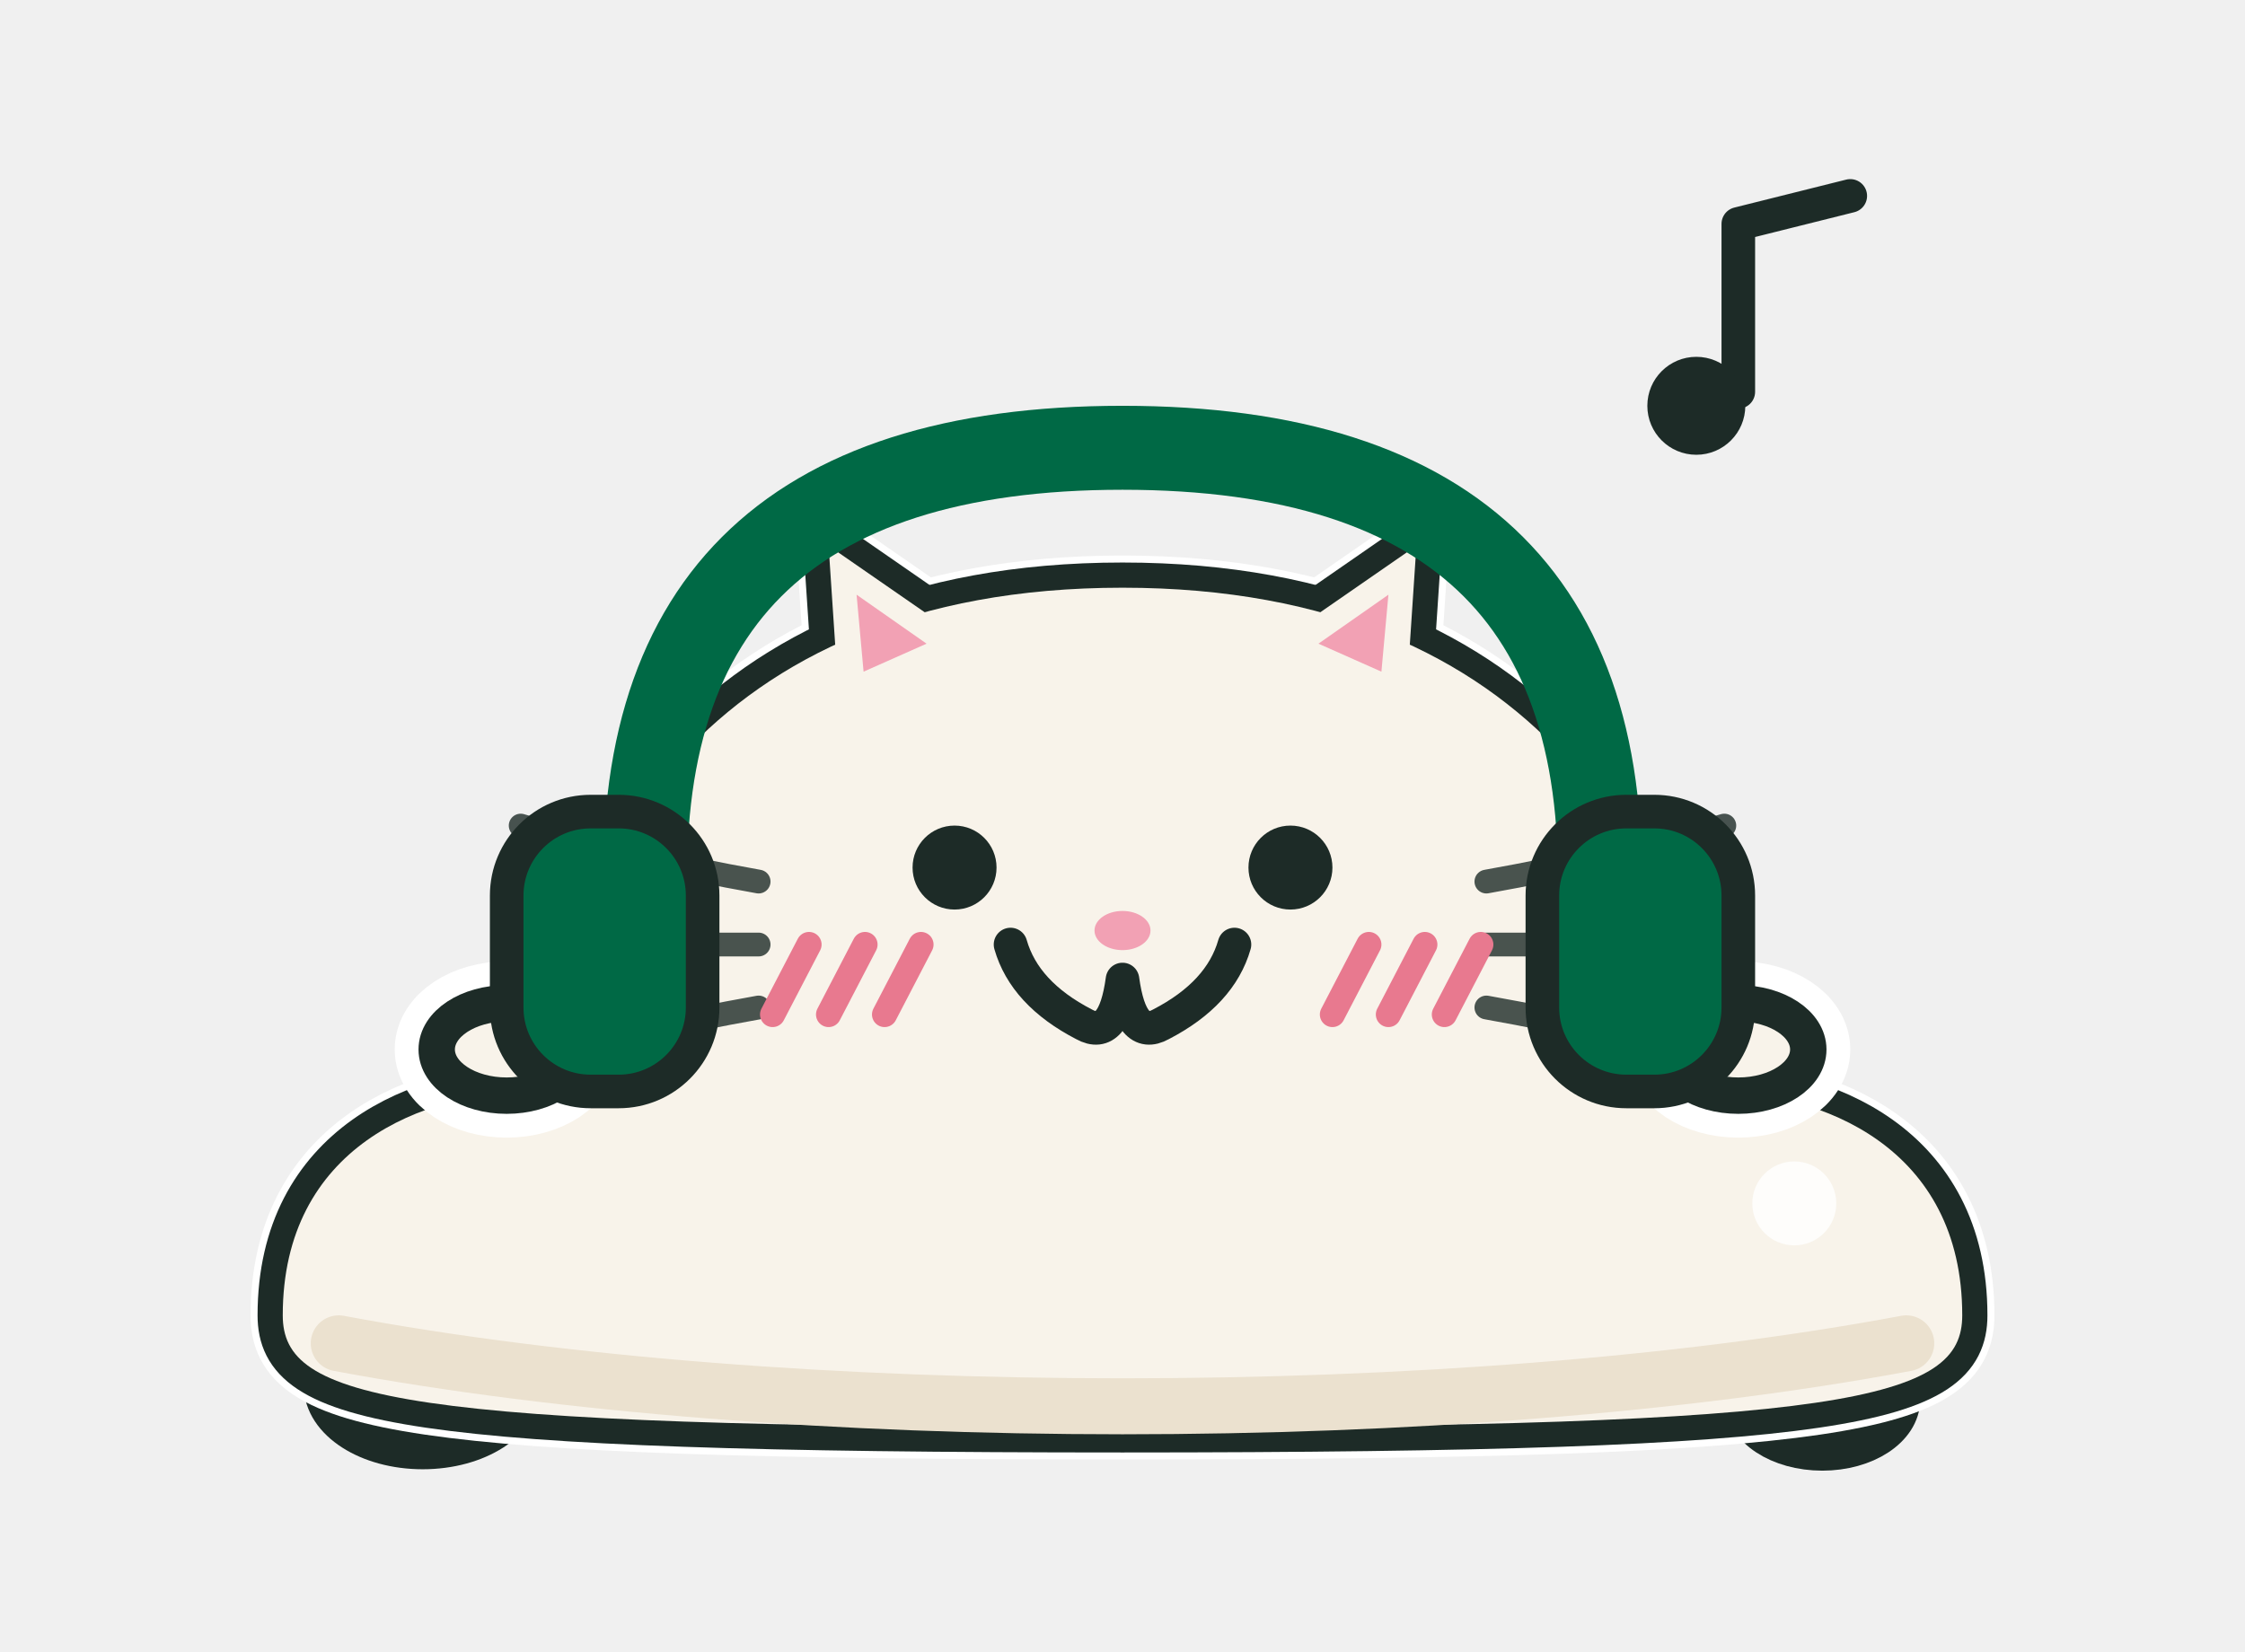
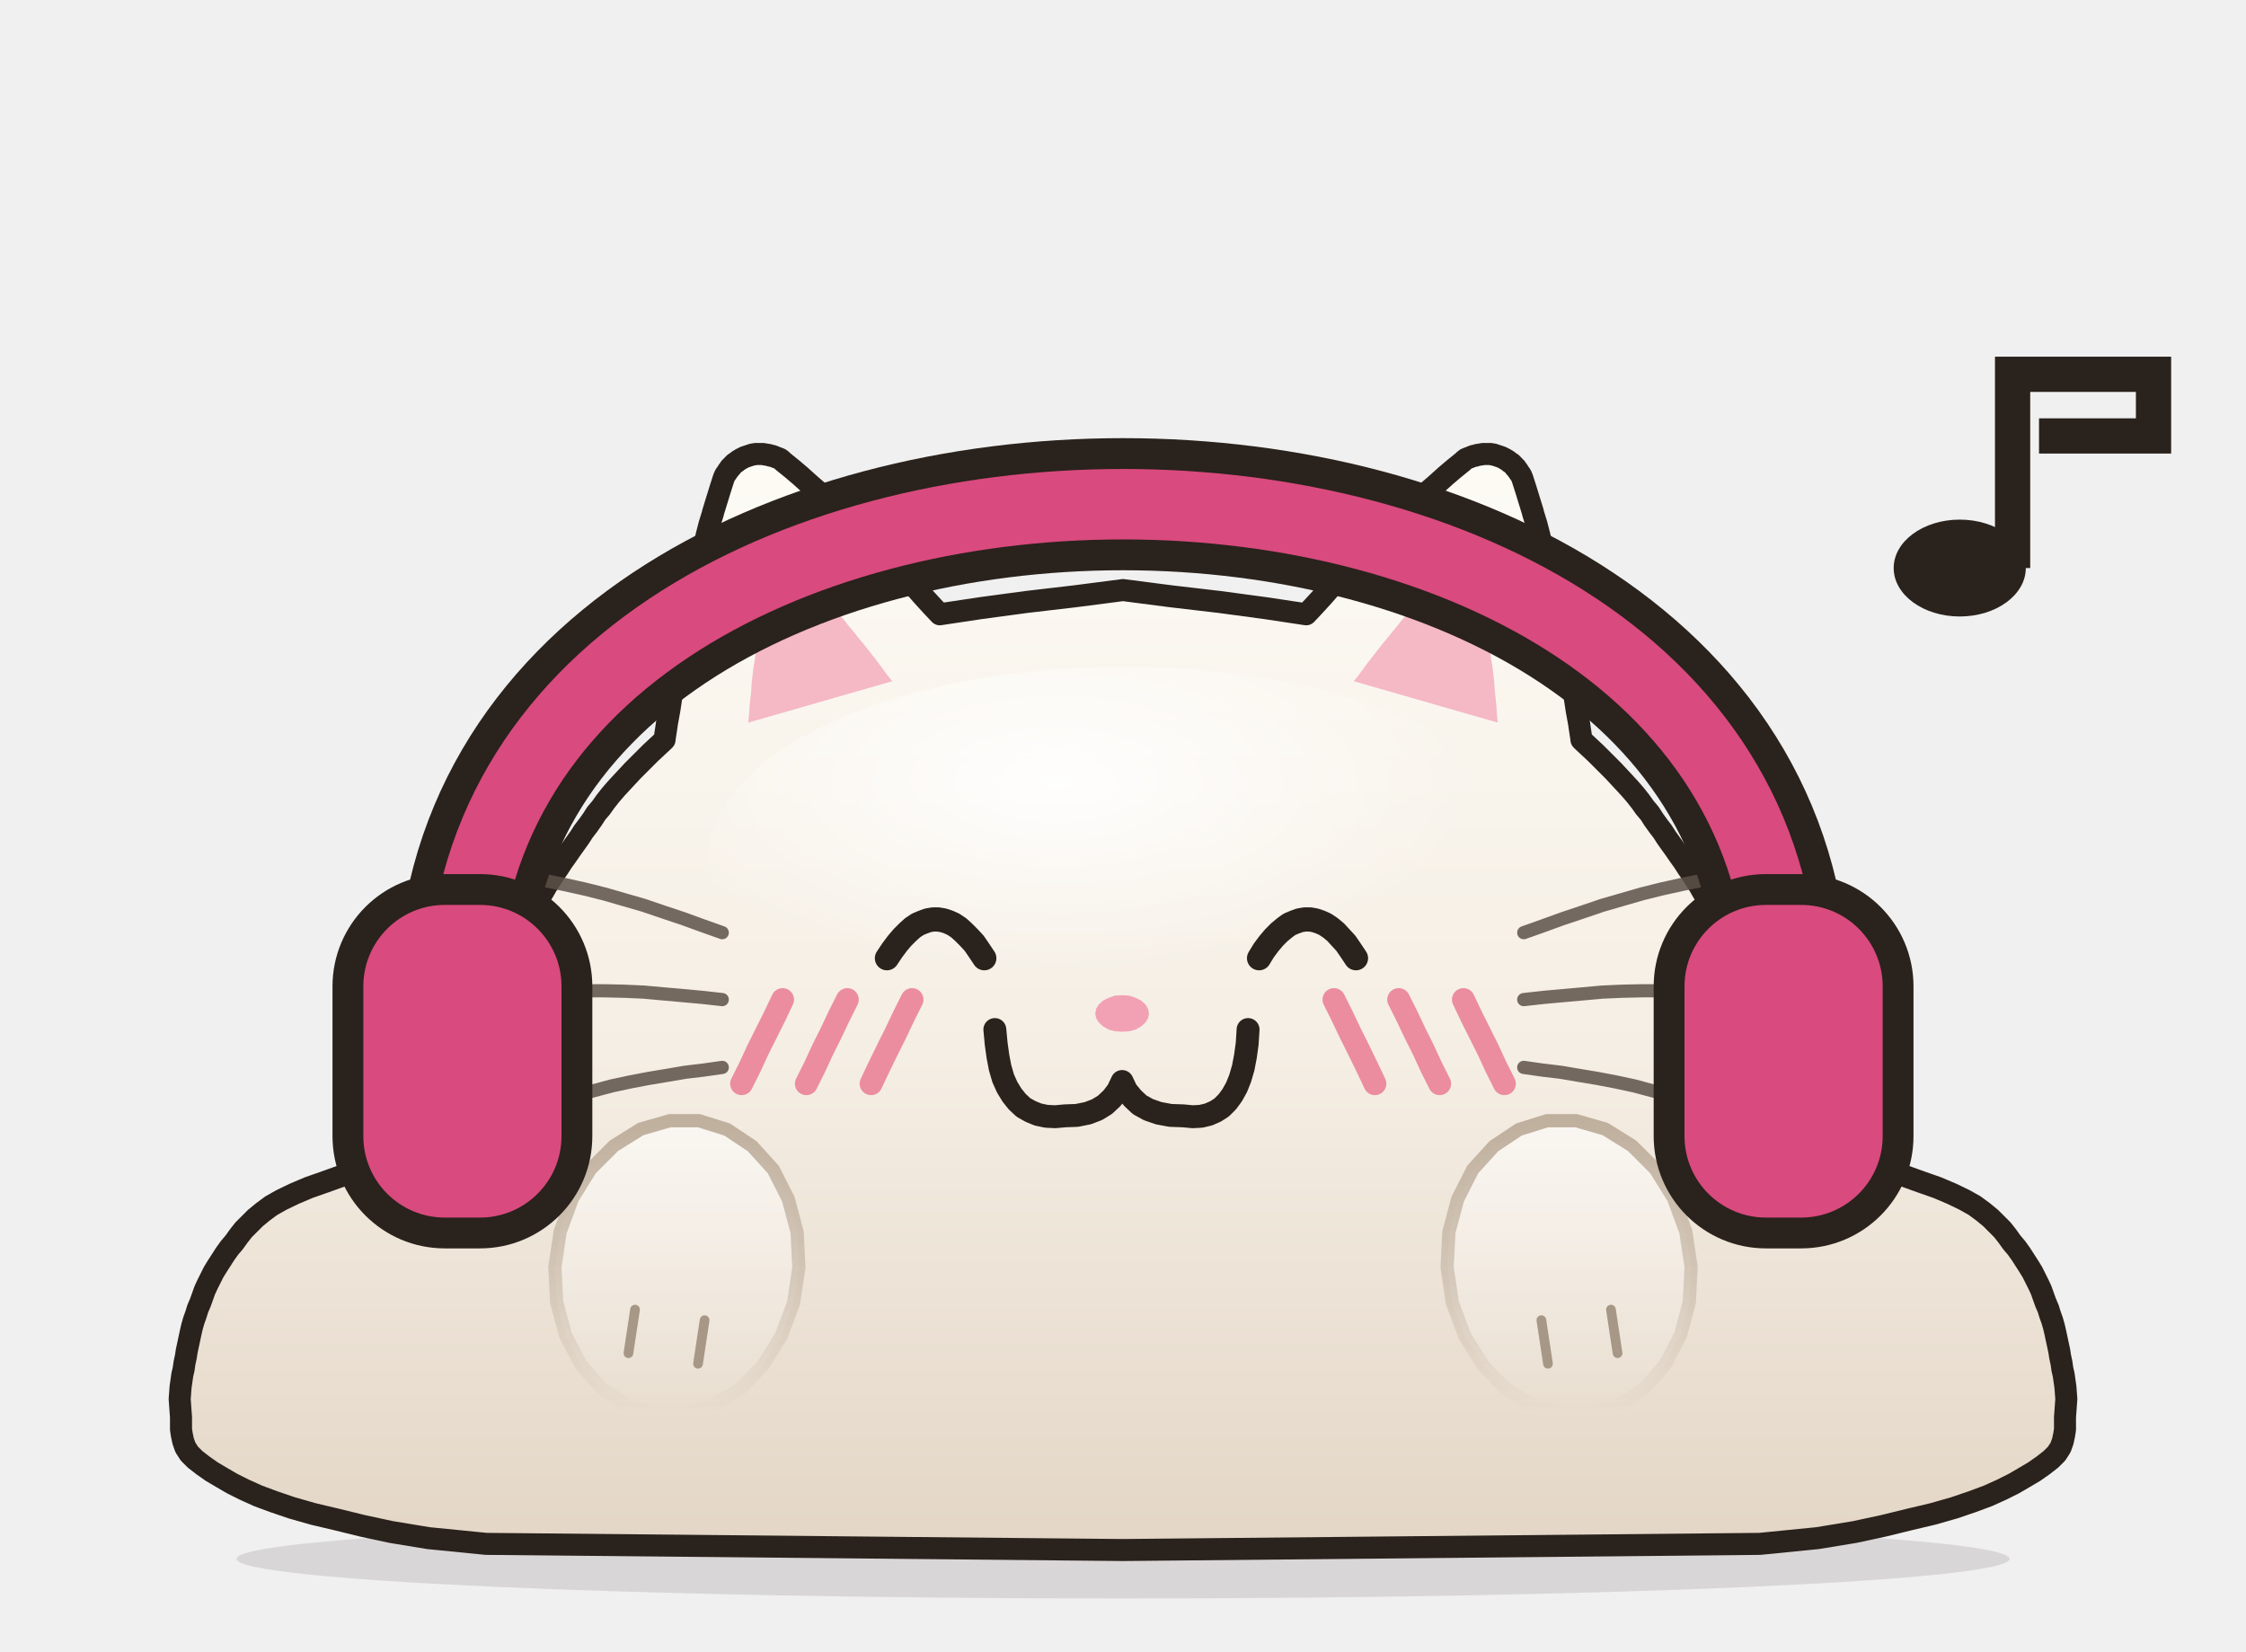
- <svg xmlns="http://www.w3.org/2000/svg" viewBox="-16 18 160 118" width="174" height="128">
-   <g transform="translate(64 121)">
+ <svg xmlns="http://www.w3.org/2000/svg" viewBox="-255.0 -352.0 510.0 375.0">
+   <defs>
+     <linearGradient id="g15662" x1="0" y1="0" x2="0" y2="1">
+       <stop offset="0" stop-color="#fdfbf5" />
+       <stop offset=".55" stop-color="#f5eee4" />
+       <stop offset="1" stop-color="#e3d6c6" />
+     </linearGradient>
+     <radialGradient id="g15662h" cx=".42" cy=".3" r=".5">
+       <stop offset="0" stop-color="#fff" stop-opacity=".9" />
+       <stop offset="1" stop-color="#fff" stop-opacity="0" />
+     </radialGradient>
+   </defs>
+   <g transform="translate(0 0)">
    <g>
-       <animateTransform attributeName="transform" type="scale" dur="1.8s" repeatCount="indefinite" calcMode="spline" keyTimes="0;.12;.25;.37;.5;.62;.75;.87;1" keySplines=".45 0 .55 1;.45 0 .55 1;.45 0 .55 1;.45 0 .55 1;.45 0 .55 1;.45 0 .55 1;.45 0 .55 1;.45 0 .55 1" values="1 1;1.13 .85;.95 1.07;1.03 .97;1 1;1.13 .85;.95 1.07;1.03 .97;1 1" />
-       <g transform="translate(-64 -121)">
-         <g>
-           <ellipse cx="14" cy="117" rx="7" ry="4.5" fill="#f8f3ea" stroke="#1d2b27" stroke-width="3">
-             <animate attributeName="rx" dur="1.8s" repeatCount="indefinite" values="7;9;6;7.5;7" />
-             <animate attributeName="cx" dur="1.8s" repeatCount="indefinite" values="14;9;14;17;14" />
-           </ellipse>
-         </g>
-         <g>
-           <ellipse cx="114" cy="118" rx="5.5" ry="3.6" fill="#f8f3ea" stroke="#1d2b27" stroke-width="3">
-             <animate attributeName="rx" dur="1.8s" repeatCount="indefinite" values="5.5;4.5;6.5;8;5.5" />
-             <animate attributeName="cx" dur="1.8s" repeatCount="indefinite" values="114;111;114;120;114" />
-           </ellipse>
-         </g>
-         <g stroke-linejoin="round" stroke-linecap="round">
-           <path d="M44 72 L43 57 L56 66 Z" fill="#fff" stroke="#fff" stroke-width="4.6" />
-           <path d="M84 72 L85 57 L72 66 Z" fill="#fff" stroke="#fff" stroke-width="4.6" />
-           <path d="M4 112 C4 100 14 96 22 96 C24 80 34 60 64 60 C94 60 104 80 106 96 C114 96 124 100 124 112 C124 118 116 120 64 120 C12 120 4 118 4 112 Z" fill="#fff" stroke="#fff" stroke-width="4.6">
-             <animate attributeName="d" dur="1.8s" repeatCount="indefinite" calcMode="spline" keyTimes="0;.25;.5;.75;1" keySplines=".45 0 .55 1;.45 0 .55 1;.45 0 .55 1;.45 0 .55 1" values="M4 112 C4 100 14 96 22 96 C24 80 34 60 64 60 C94 60 104 80 106 96 C114 96 124 100 124 112 C124 118 116 120 64 120 C12 120 4 118 4 112 Z;M-4 111 C-5 98 10 93 21 95 C24 80 34 60 64 60 C94 60 104 80 107 97 C114 98 120 102 120 112 C120 118 112 120 60 120 C6 120 -4 117 -4 111 Z;M4 112 C4 100 14 96 22 96 C24 80 34 60 64 60 C94 60 104 80 106 96 C114 96 124 100 124 112 C124 118 116 120 64 120 C12 120 4 118 4 112 Z;M8 112 C8 102 16 98 21 97 C24 80 34 60 64 60 C94 60 104 80 107 95 C118 93 133 98 132 111 C132 117 122 120 68 120 C16 120 8 118 8 112 Z;M4 112 C4 100 14 96 22 96 C24 80 34 60 64 60 C94 60 104 80 106 96 C114 96 124 100 124 112 C124 118 116 120 64 120 C12 120 4 118 4 112 Z" />
-           </path>
-           <path d="M44 72 L43 57 L56 66 Z" fill="#1d2b27" stroke="#1d2b27" stroke-width="3.6" />
-           <path d="M84 72 L85 57 L72 66 Z" fill="#1d2b27" stroke="#1d2b27" stroke-width="3.6" />
-           <path d="M4 112 C4 100 14 96 22 96 C24 80 34 60 64 60 C94 60 104 80 106 96 C114 96 124 100 124 112 C124 118 116 120 64 120 C12 120 4 118 4 112 Z" fill="#1d2b27" stroke="#1d2b27" stroke-width="3.6">
-             <animate attributeName="d" dur="1.8s" repeatCount="indefinite" calcMode="spline" keyTimes="0;.25;.5;.75;1" keySplines=".45 0 .55 1;.45 0 .55 1;.45 0 .55 1;.45 0 .55 1" values="M4 112 C4 100 14 96 22 96 C24 80 34 60 64 60 C94 60 104 80 106 96 C114 96 124 100 124 112 C124 118 116 120 64 120 C12 120 4 118 4 112 Z;M-4 111 C-5 98 10 93 21 95 C24 80 34 60 64 60 C94 60 104 80 107 97 C114 98 120 102 120 112 C120 118 112 120 60 120 C6 120 -4 117 -4 111 Z;M4 112 C4 100 14 96 22 96 C24 80 34 60 64 60 C94 60 104 80 106 96 C114 96 124 100 124 112 C124 118 116 120 64 120 C12 120 4 118 4 112 Z;M8 112 C8 102 16 98 21 97 C24 80 34 60 64 60 C94 60 104 80 107 95 C118 93 133 98 132 111 C132 117 122 120 68 120 C16 120 8 118 8 112 Z;M4 112 C4 100 14 96 22 96 C24 80 34 60 64 60 C94 60 104 80 106 96 C114 96 124 100 124 112 C124 118 116 120 64 120 C12 120 4 118 4 112 Z" />
-           </path>
-           <path d="M44 72 L43 57 L56 66 Z" fill="#f8f3ea" />
-           <path d="M84 72 L85 57 L72 66 Z" fill="#f8f3ea" />
-           <path d="M4 112 C4 100 14 96 22 96 C24 80 34 60 64 60 C94 60 104 80 106 96 C114 96 124 100 124 112 C124 118 116 120 64 120 C12 120 4 118 4 112 Z" fill="#f8f3ea">
-             <animate attributeName="d" dur="1.8s" repeatCount="indefinite" calcMode="spline" keyTimes="0;.25;.5;.75;1" keySplines=".45 0 .55 1;.45 0 .55 1;.45 0 .55 1;.45 0 .55 1" values="M4 112 C4 100 14 96 22 96 C24 80 34 60 64 60 C94 60 104 80 106 96 C114 96 124 100 124 112 C124 118 116 120 64 120 C12 120 4 118 4 112 Z;M-4 111 C-5 98 10 93 21 95 C24 80 34 60 64 60 C94 60 104 80 107 97 C114 98 120 102 120 112 C120 118 112 120 60 120 C6 120 -4 117 -4 111 Z;M4 112 C4 100 14 96 22 96 C24 80 34 60 64 60 C94 60 104 80 106 96 C114 96 124 100 124 112 C124 118 116 120 64 120 C12 120 4 118 4 112 Z;M8 112 C8 102 16 98 21 97 C24 80 34 60 64 60 C94 60 104 80 107 95 C118 93 133 98 132 111 C132 117 122 120 68 120 C16 120 8 118 8 112 Z;M4 112 C4 100 14 96 22 96 C24 80 34 60 64 60 C94 60 104 80 106 96 C114 96 124 100 124 112 C124 118 116 120 64 120 C12 120 4 118 4 112 Z" />
-           </path>
-           <path d="M45.5 66 L45 60.5 L50 64 Z" fill="#f2a1b4" />
-           <path d="M82.5 66 L83 60.5 L78 64 Z" fill="#f2a1b4" />
-           <path d="M8 114 C40 120 88 120 120 114" fill="none" stroke="#ebe1cf" stroke-width="4" />
-           <circle cx="112" cy="104" r="3" fill="#fff" opacity=".8" />
-           <path d="M38 81 q-9 -1.6 -17 -4" fill="none" stroke="#1d2b27" stroke-width="1.7" opacity=".8" />
-           <path d="M38 85.5 q-9 0.0 -17 0" fill="none" stroke="#1d2b27" stroke-width="1.7" opacity=".8" />
-           <path d="M38 90 q-9 1.6 -17 4" fill="none" stroke="#1d2b27" stroke-width="1.7" opacity=".8" />
-           <path d="M90 81 q9 -1.6 17 -4" fill="none" stroke="#1d2b27" stroke-width="1.7" opacity=".8" />
-           <path d="M90 85.5 q9 0.0 17 0" fill="none" stroke="#1d2b27" stroke-width="1.7" opacity=".8" />
-           <path d="M90 90 q9 1.6 17 4" fill="none" stroke="#1d2b27" stroke-width="1.7" opacity=".8" />
-           <circle cx="52" cy="80" r="3" fill="#1d2b27" />
-           <circle cx="76" cy="80" r="3" fill="#1d2b27" />
-           <path d="M39 90.5 l2.6 -5 M43 90.5 l2.6 -5 M47 90.5 l2.6 -5" stroke="#e8798f" stroke-width="1.8" fill="none" />
-           <path d="M79 90.5 l2.6 -5 M83 90.5 l2.6 -5 M87 90.5 l2.6 -5" stroke="#e8798f" stroke-width="1.8" fill="none" />
-           <ellipse cx="64" cy="84.5" rx="2" ry="1.4" fill="#f2a1b4" />
-           <path d="M56.0 85.5 Q57.0 89 61.25 91.2 Q63.4 92.4 64 88 Q64.6 92.4 66.75 91.2 Q71.0 89 72.0 85.5" fill="none" stroke="#1d2b27" stroke-width="2.4" />
-           <g transform="translate(25 93)">
-             <g>
-               <animateTransform attributeName="transform" type="rotate" dur=".16s" begin="0s" repeatCount="indefinite" values="35;-40;35" />
-               <ellipse cx="-5" cy="0" rx="5" ry="3.3" fill="#f8f3ea" stroke="#fff" stroke-width="6" />
-               <ellipse cx="-5" cy="0" rx="5" ry="3.3" fill="#f8f3ea" stroke="#1d2b27" stroke-width="2.6" />
-             </g>
-           </g>
-           <g transform="translate(103 93)">
-             <g>
-               <animateTransform attributeName="transform" type="rotate" dur=".16s" begin="-.07s" repeatCount="indefinite" values="-35;40;-35" />
-               <ellipse cx="5" cy="0" rx="5" ry="3.3" fill="#f8f3ea" stroke="#fff" stroke-width="6" />
-               <ellipse cx="5" cy="0" rx="5" ry="3.3" fill="#f8f3ea" stroke="#1d2b27" stroke-width="2.6" />
-             </g>
-           </g>
-           <path d="M30 84 Q28 50 64 50 Q100 50 98 84" fill="none" stroke="#006945" stroke-width="6" stroke-linecap="round" />
-           <rect x="20" y="76" width="14" height="20" rx="6" fill="#006945" stroke="#1d2b27" stroke-width="2.4" />
-           <rect x="94" y="76" width="14" height="20" rx="6" fill="#006945" stroke="#1d2b27" stroke-width="2.4" />
-           <path d="M108 34 L108 46 M108 34 L116 32" stroke="#1d2b27" stroke-width="2.4" fill="none" />
-           <circle cx="105" cy="47" r="3.5" fill="#1d2b27" />
-         </g>
+       <animateTransform attributeName="transform" type="scale" dur="1.8s" repeatCount="indefinite" calcMode="spline" keyTimes="0;.12;.25;.37;.5;.62;.75;.87;1" keySplines=".45 0 .55 1;.45 0 .55 1;.45 0 .55 1;.45 0 .55 1;.45 0 .55 1;.45 0 .55 1;.45 0 .55 1;.45 0 .55 1" values="1 1;1.06 .93;.97 1.04;1.02 .985;1 1;1.06 .93;.97 1.04;1.02 .985;1 1" />
+       <ellipse cx="0.0" cy="2.0" rx="201.3" ry="9.0" fill="#3c2832" opacity=".13" />
+       <path d="M-144.6,-1.4 L-157.7,-2.7 L-166.2,-4.1 L-172.7,-5.5 L-178.4,-6.9 L-183.9,-8.2 L-188.8,-9.6 L-192.9,-11.0 L-196.4,-12.3 L-199.5,-13.7 L-202.3,-15.1 L-204.7,-16.5 L-206.9,-17.8 L-208.9,-19.2 L-210.7,-20.6 L-212.0,-21.9 L-212.9,-23.3 L-213.4,-24.7 L-213.7,-26.1 L-213.9,-27.4 L-213.9,-28.8 L-213.9,-30.2 L-214.0,-31.5 L-214.1,-32.9 L-214.2,-34.3 L-214.1,-35.6 L-214.0,-37.0 L-213.8,-38.4 L-213.6,-39.8 L-213.3,-41.1 L-213.1,-42.5 L-212.8,-43.9 L-212.6,-45.2 L-212.3,-46.6 L-212.0,-48.0 L-211.7,-49.4 L-211.4,-50.7 L-211.0,-52.1 L-210.5,-53.5 L-210.1,-54.8 L-209.5,-56.2 L-209.0,-57.6 L-208.5,-59.0 L-207.9,-60.3 L-207.2,-61.7 L-206.5,-63.1 L-205.7,-64.4 L-204.8,-65.8 L-203.9,-67.2 L-202.9,-68.6 L-201.8,-69.9 L-200.8,-71.3 L-199.7,-72.7 L-198.4,-74.0 L-197.0,-75.4 L-195.3,-76.8 L-193.4,-78.2 L-191.1,-79.5 L-188.2,-80.9 L-184.9,-82.3 L-181.2,-83.6 L-177.3,-85.0 L-173.5,-86.4 L-169.9,-87.7 L-166.8,-89.1 L-164.1,-90.5 L-161.7,-91.9 L-159.4,-93.2 L-157.4,-94.6 L-155.5,-96.0 L-153.7,-97.3 L-152.1,-98.7 L-150.7,-100.1 L-149.4,-101.5 L-148.4,-102.8 L-147.7,-104.2 L-147.2,-105.6 L-146.8,-106.9 L-146.7,-108.3 L-146.5,-109.7 L-146.4,-111.1 L-146.3,-112.4 L-146.0,-113.8 L-145.7,-115.2 L-145.4,-116.5 L-145.1,-117.9 L-144.8,-119.3 L-144.5,-120.7 L-144.1,-122.0 L-143.8,-123.4 L-143.4,-124.8 L-143.0,-126.1 L-142.5,-127.5 L-142.0,-128.9 L-141.4,-130.3 L-140.9,-131.6 L-140.3,-133.0 L-139.7,-134.4 L-139.1,-135.7 L-138.4,-137.1 L-137.8,-138.5 L-137.1,-139.8 L-136.4,-141.2 L-135.7,-142.6 L-134.9,-144.0 L-134.2,-145.3 L-133.4,-146.7 L-132.6,-148.1 L-131.7,-149.4 L-130.9,-150.8 L-130.0,-152.2 L-129.1,-153.6 L-128.2,-154.9 L-127.3,-156.3 L-126.3,-157.7 L-125.4,-159.0 L-124.4,-160.4 L-123.4,-161.8 L-122.5,-163.2 L-121.5,-164.5 L-120.5,-165.9 L-119.6,-167.3 L-118.5,-168.6 L-117.5,-170.0 L-116.4,-171.4 L-115.2,-172.8 L-114.0,-174.1 L-112.7,-175.5 L-111.4,-176.9 L-110.1,-178.2 L-108.7,-179.6 L-107.3,-181.0 L-105.8,-182.4 L-104.4,-183.7 L-104.1,-184.0 L-104.1,-184.1 L-104.1,-184.1 L-103.6,-187.4 L-103.6,-187.5 L-103.0,-190.8 L-103.0,-190.8 L-102.5,-194.1 L-102.5,-194.1 L-101.9,-197.3 L-101.9,-197.3 L-101.3,-200.5 L-101.3,-200.6 L-100.7,-203.7 L-100.7,-203.7 L-100.1,-206.8 L-100.1,-206.8 L-99.5,-209.9 L-99.5,-209.9 L-98.8,-212.9 L-98.8,-212.9 L-98.2,-215.9 L-98.2,-215.9 L-97.5,-218.8 L-97.5,-218.9 L-96.8,-221.7 L-96.8,-221.7 L-96.1,-224.6 L-96.1,-224.6 L-95.4,-227.4 L-95.4,-227.4 L-94.6,-230.1 L-94.6,-230.2 L-93.9,-232.9 L-93.9,-232.9 L-93.1,-235.5 L-93.1,-235.6 L-92.3,-238.2 L-92.3,-238.2 L-91.5,-240.8 L-91.5,-240.8 L-90.7,-243.3 L-90.5,-243.8 L-90.3,-244.2 L-90.0,-244.6 L-89.8,-244.9 L-89.7,-245.1 L-89.5,-245.3 L-89.4,-245.5 L-89.2,-245.8 L-89.0,-245.9 L-88.8,-246.2 L-88.6,-246.4 L-88.4,-246.6 L-88.2,-246.8 L-88.0,-246.9 L-87.7,-247.1 L-87.5,-247.3 L-87.2,-247.5 L-87.0,-247.6 L-86.7,-247.8 L-86.5,-247.9 L-86.1,-248.1 L-85.9,-248.2 L-85.6,-248.3 L-85.3,-248.4 L-85.0,-248.5 L-84.7,-248.6 L-84.4,-248.7 L-84.1,-248.8 L-83.8,-248.8 L-83.5,-248.9 L-83.2,-248.9 L-82.9,-248.9 L-82.5,-248.9 L-82.3,-248.9 L-82.0,-248.9 L-81.7,-248.9 L-81.4,-248.8 L-81.1,-248.8 L-80.8,-248.7 L-80.5,-248.7 L-80.2,-248.6 L-80.0,-248.5 L-79.7,-248.5 L-79.4,-248.4 L-79.2,-248.3 L-78.9,-248.2 L-78.7,-248.1 L-78.4,-248.0 L-77.9,-247.8 L-77.5,-247.5 L-77.2,-247.2 L-75.1,-245.5 L-75.1,-245.5 L-73.1,-243.8 L-73.0,-243.7 L-71.0,-241.9 L-71.0,-241.9 L-68.9,-240.1 L-68.9,-240.0 L-66.8,-238.2 L-66.8,-238.1 L-64.7,-236.2 L-64.7,-236.2 L-62.6,-234.2 L-62.6,-234.2 L-60.5,-232.2 L-60.5,-232.2 L-58.4,-230.1 L-58.3,-230.1 L-56.2,-228.0 L-56.2,-227.9 L-54.1,-225.8 L-54.0,-225.8 L-51.9,-223.6 L-51.9,-223.5 L-49.7,-221.3 L-49.7,-221.3 L-47.6,-219.0 L-47.5,-219.0 L-45.4,-216.6 L-45.4,-216.6 L-43.2,-214.2 L-43.2,-214.2 L-41.6,-212.5 L-41.6,-212.5 L-32.3,-213.9 L-21.9,-215.3 L-10.8,-216.6 L-0.0,-218.0 L0.0,-218.0 L10.8,-216.6 L21.9,-215.3 L32.3,-213.9 L41.6,-212.5 L41.6,-212.5 L43.2,-214.2 L43.2,-214.2 L45.4,-216.6 L45.4,-216.6 L47.5,-219.0 L47.6,-219.0 L49.7,-221.3 L49.7,-221.3 L51.9,-223.5 L51.9,-223.6 L54.0,-225.8 L54.1,-225.8 L56.2,-227.9 L56.2,-228.0 L58.3,-230.1 L58.4,-230.1 L60.5,-232.2 L60.5,-232.2 L62.6,-234.2 L62.6,-234.2 L64.7,-236.2 L64.7,-236.2 L66.8,-238.1 L66.8,-238.2 L68.9,-240.0 L68.9,-240.1 L71.0,-241.9 L71.0,-241.9 L73.0,-243.7 L73.1,-243.8 L75.1,-245.5 L75.1,-245.5 L77.2,-247.2 L77.5,-247.5 L77.9,-247.8 L78.4,-248.0 L78.7,-248.1 L78.9,-248.2 L79.2,-248.3 L79.4,-248.4 L79.7,-248.5 L80.0,-248.5 L80.2,-248.6 L80.5,-248.7 L80.8,-248.7 L81.1,-248.8 L81.4,-248.8 L81.7,-248.9 L82.0,-248.9 L82.3,-248.9 L82.5,-248.9 L82.9,-248.9 L83.2,-248.9 L83.5,-248.9 L83.8,-248.8 L84.1,-248.8 L84.4,-248.7 L84.7,-248.6 L85.0,-248.5 L85.3,-248.4 L85.6,-248.3 L85.9,-248.2 L86.1,-248.1 L86.5,-247.9 L86.7,-247.8 L87.0,-247.6 L87.2,-247.5 L87.5,-247.3 L87.7,-247.1 L88.0,-246.9 L88.2,-246.8 L88.4,-246.6 L88.6,-246.4 L88.8,-246.2 L89.0,-245.9 L89.2,-245.8 L89.4,-245.5 L89.5,-245.3 L89.7,-245.1 L89.8,-244.9 L90.0,-244.6 L90.3,-244.2 L90.5,-243.8 L90.7,-243.3 L91.5,-240.8 L91.5,-240.8 L92.3,-238.2 L92.3,-238.2 L93.1,-235.6 L93.1,-235.5 L93.9,-232.9 L93.9,-232.9 L94.6,-230.2 L94.6,-230.1 L95.4,-227.4 L95.4,-227.4 L96.1,-224.6 L96.1,-224.6 L96.8,-221.7 L96.8,-221.7 L97.5,-218.9 L97.5,-218.8 L98.2,-215.9 L98.2,-215.9 L98.8,-212.9 L98.8,-212.9 L99.5,-209.9 L99.5,-209.9 L100.1,-206.8 L100.1,-206.8 L100.7,-203.7 L100.7,-203.7 L101.3,-200.6 L101.3,-200.5 L101.9,-197.3 L101.9,-197.3 L102.5,-194.1 L102.5,-194.1 L103.0,-190.8 L103.0,-190.8 L103.6,-187.5 L103.6,-187.4 L104.1,-184.1 L104.1,-184.1 L104.1,-184.0 L104.4,-183.7 L105.8,-182.4 L107.3,-181.0 L108.7,-179.6 L110.1,-178.2 L111.4,-176.9 L112.7,-175.5 L114.0,-174.1 L115.2,-172.8 L116.4,-171.4 L117.5,-170.0 L118.5,-168.6 L119.6,-167.3 L120.5,-165.9 L121.5,-164.5 L122.5,-163.2 L123.4,-161.8 L124.4,-160.4 L125.4,-159.0 L126.3,-157.7 L127.3,-156.3 L128.2,-154.9 L129.1,-153.6 L130.0,-152.2 L130.9,-150.8 L131.7,-149.4 L132.6,-148.1 L133.4,-146.7 L134.2,-145.3 L134.9,-144.0 L135.7,-142.6 L136.4,-141.2 L137.1,-139.8 L137.8,-138.5 L138.4,-137.1 L139.1,-135.7 L139.7,-134.4 L140.3,-133.0 L140.9,-131.6 L141.4,-130.3 L142.0,-128.9 L142.5,-127.5 L143.0,-126.1 L143.4,-124.8 L143.8,-123.4 L144.1,-122.0 L144.5,-120.7 L144.8,-119.3 L145.1,-117.9 L145.4,-116.5 L145.7,-115.2 L146.0,-113.8 L146.3,-112.4 L146.4,-111.1 L146.5,-109.7 L146.7,-108.3 L146.8,-106.9 L147.2,-105.6 L147.7,-104.2 L148.4,-102.8 L149.4,-101.5 L150.7,-100.1 L152.1,-98.7 L153.7,-97.3 L155.5,-96.0 L157.4,-94.6 L159.4,-93.2 L161.7,-91.9 L164.1,-90.5 L166.8,-89.1 L169.9,-87.7 L173.5,-86.4 L177.3,-85.0 L181.2,-83.6 L184.9,-82.3 L188.2,-80.9 L191.1,-79.5 L193.4,-78.2 L195.3,-76.8 L197.0,-75.4 L198.4,-74.0 L199.7,-72.7 L200.8,-71.3 L201.8,-69.9 L202.9,-68.6 L203.9,-67.2 L204.8,-65.8 L205.7,-64.4 L206.5,-63.1 L207.2,-61.7 L207.9,-60.3 L208.5,-59.0 L209.0,-57.6 L209.5,-56.2 L210.1,-54.8 L210.5,-53.5 L211.0,-52.1 L211.4,-50.7 L211.7,-49.4 L212.0,-48.0 L212.3,-46.6 L212.6,-45.2 L212.8,-43.9 L213.1,-42.5 L213.3,-41.1 L213.6,-39.8 L213.8,-38.4 L214.0,-37.0 L214.1,-35.6 L214.2,-34.3 L214.1,-32.9 L214.0,-31.5 L213.9,-30.2 L213.9,-28.8 L213.9,-27.4 L213.7,-26.1 L213.4,-24.7 L212.9,-23.3 L212.0,-21.9 L210.7,-20.6 L208.9,-19.2 L206.9,-17.8 L204.7,-16.5 L202.3,-15.1 L199.5,-13.7 L196.4,-12.3 L192.9,-11.0 L188.8,-9.6 L183.9,-8.2 L178.4,-6.9 L172.7,-5.5 L166.2,-4.1 L157.7,-2.7 L144.6,-1.4 L0.0,-0.0 L-144.6,-1.4 Z " fill="url(#g15662)" stroke="#2a221c" stroke-width="5.0" stroke-linejoin="round" />
+       <clipPath id="g15662c">
+         <path d="M-144.6,-1.4 L-157.7,-2.7 L-166.2,-4.1 L-172.7,-5.5 L-178.4,-6.9 L-183.9,-8.2 L-188.8,-9.6 L-192.9,-11.0 L-196.4,-12.3 L-199.5,-13.7 L-202.3,-15.1 L-204.7,-16.5 L-206.9,-17.8 L-208.9,-19.2 L-210.7,-20.6 L-212.0,-21.9 L-212.9,-23.3 L-213.4,-24.7 L-213.7,-26.1 L-213.9,-27.4 L-213.9,-28.8 L-213.9,-30.2 L-214.0,-31.5 L-214.1,-32.9 L-214.2,-34.3 L-214.1,-35.6 L-214.0,-37.0 L-213.8,-38.4 L-213.6,-39.8 L-213.3,-41.1 L-213.1,-42.5 L-212.8,-43.9 L-212.6,-45.2 L-212.3,-46.6 L-212.0,-48.0 L-211.7,-49.4 L-211.4,-50.7 L-211.0,-52.1 L-210.5,-53.5 L-210.1,-54.8 L-209.5,-56.2 L-209.0,-57.6 L-208.5,-59.0 L-207.9,-60.3 L-207.2,-61.7 L-206.5,-63.1 L-205.7,-64.4 L-204.8,-65.8 L-203.9,-67.2 L-202.9,-68.6 L-201.8,-69.9 L-200.8,-71.3 L-199.7,-72.7 L-198.4,-74.0 L-197.0,-75.4 L-195.3,-76.8 L-193.4,-78.2 L-191.1,-79.5 L-188.2,-80.9 L-184.9,-82.3 L-181.2,-83.6 L-177.3,-85.0 L-173.5,-86.4 L-169.9,-87.7 L-166.8,-89.1 L-164.1,-90.5 L-161.7,-91.9 L-159.4,-93.2 L-157.4,-94.6 L-155.5,-96.0 L-153.7,-97.3 L-152.1,-98.7 L-150.7,-100.1 L-149.4,-101.5 L-148.4,-102.8 L-147.7,-104.2 L-147.2,-105.6 L-146.8,-106.9 L-146.7,-108.3 L-146.5,-109.7 L-146.4,-111.1 L-146.3,-112.4 L-146.0,-113.8 L-145.7,-115.2 L-145.4,-116.5 L-145.1,-117.9 L-144.8,-119.3 L-144.5,-120.7 L-144.1,-122.0 L-143.8,-123.4 L-143.4,-124.8 L-143.0,-126.1 L-142.5,-127.5 L-142.0,-128.9 L-141.4,-130.3 L-140.9,-131.6 L-140.3,-133.0 L-139.7,-134.4 L-139.1,-135.7 L-138.4,-137.1 L-137.8,-138.5 L-137.1,-139.8 L-136.4,-141.2 L-135.7,-142.6 L-134.9,-144.0 L-134.2,-145.3 L-133.4,-146.7 L-132.6,-148.1 L-131.7,-149.4 L-130.9,-150.8 L-130.0,-152.2 L-129.1,-153.6 L-128.2,-154.9 L-127.3,-156.3 L-126.3,-157.7 L-125.4,-159.0 L-124.4,-160.4 L-123.4,-161.8 L-122.5,-163.2 L-121.5,-164.5 L-120.5,-165.9 L-119.6,-167.3 L-118.5,-168.6 L-117.5,-170.0 L-116.4,-171.4 L-115.2,-172.8 L-114.0,-174.1 L-112.7,-175.5 L-111.4,-176.9 L-110.1,-178.2 L-108.7,-179.6 L-107.3,-181.0 L-105.8,-182.4 L-104.4,-183.7 L-104.1,-184.0 L-104.1,-184.1 L-104.1,-184.1 L-103.6,-187.4 L-103.6,-187.5 L-103.0,-190.8 L-103.0,-190.8 L-102.5,-194.1 L-102.5,-194.1 L-101.9,-197.3 L-101.9,-197.3 L-101.3,-200.5 L-101.3,-200.6 L-100.7,-203.7 L-100.7,-203.7 L-100.1,-206.8 L-100.1,-206.8 L-99.5,-209.9 L-99.5,-209.9 L-98.8,-212.9 L-98.8,-212.9 L-98.2,-215.9 L-98.2,-215.9 L-97.5,-218.8 L-97.5,-218.9 L-96.8,-221.7 L-96.8,-221.7 L-96.1,-224.6 L-96.1,-224.6 L-95.4,-227.4 L-95.4,-227.4 L-94.6,-230.1 L-94.6,-230.2 L-93.9,-232.9 L-93.9,-232.9 L-93.1,-235.5 L-93.1,-235.6 L-92.3,-238.2 L-92.3,-238.2 L-91.5,-240.8 L-91.5,-240.8 L-90.7,-243.3 L-90.5,-243.8 L-90.3,-244.2 L-90.0,-244.6 L-89.8,-244.9 L-89.7,-245.1 L-89.5,-245.3 L-89.4,-245.5 L-89.2,-245.8 L-89.0,-245.9 L-88.8,-246.2 L-88.6,-246.4 L-88.4,-246.6 L-88.2,-246.8 L-88.0,-246.9 L-87.7,-247.1 L-87.5,-247.3 L-87.2,-247.5 L-87.0,-247.6 L-86.7,-247.8 L-86.5,-247.9 L-86.1,-248.1 L-85.9,-248.2 L-85.6,-248.3 L-85.3,-248.4 L-85.0,-248.5 L-84.7,-248.6 L-84.4,-248.7 L-84.1,-248.8 L-83.8,-248.8 L-83.5,-248.9 L-83.2,-248.9 L-82.9,-248.9 L-82.5,-248.9 L-82.3,-248.9 L-82.0,-248.9 L-81.7,-248.9 L-81.4,-248.8 L-81.1,-248.8 L-80.8,-248.7 L-80.5,-248.7 L-80.2,-248.6 L-80.0,-248.5 L-79.7,-248.5 L-79.4,-248.4 L-79.2,-248.3 L-78.9,-248.2 L-78.7,-248.1 L-78.4,-248.0 L-77.9,-247.8 L-77.5,-247.5 L-77.2,-247.2 L-75.1,-245.5 L-75.1,-245.5 L-73.1,-243.8 L-73.0,-243.7 L-71.0,-241.9 L-71.0,-241.9 L-68.9,-240.1 L-68.9,-240.0 L-66.8,-238.2 L-66.8,-238.1 L-64.7,-236.2 L-64.7,-236.2 L-62.6,-234.2 L-62.6,-234.2 L-60.5,-232.2 L-60.5,-232.2 L-58.4,-230.1 L-58.3,-230.1 L-56.2,-228.0 L-56.2,-227.9 L-54.1,-225.8 L-54.0,-225.8 L-51.9,-223.6 L-51.9,-223.5 L-49.7,-221.3 L-49.7,-221.3 L-47.6,-219.0 L-47.5,-219.0 L-45.4,-216.6 L-45.4,-216.6 L-43.2,-214.2 L-43.2,-214.2 L-41.6,-212.5 L-41.6,-212.5 L-32.3,-213.9 L-21.9,-215.3 L-10.8,-216.6 L-0.0,-218.0 L0.0,-218.0 L10.8,-216.6 L21.9,-215.3 L32.3,-213.9 L41.6,-212.5 L41.6,-212.5 L43.2,-214.2 L43.2,-214.2 L45.4,-216.6 L45.4,-216.6 L47.5,-219.0 L47.6,-219.0 L49.7,-221.3 L49.7,-221.3 L51.9,-223.5 L51.9,-223.6 L54.0,-225.8 L54.1,-225.8 L56.2,-227.9 L56.2,-228.0 L58.3,-230.1 L58.4,-230.1 L60.5,-232.2 L60.5,-232.2 L62.6,-234.2 L62.6,-234.2 L64.7,-236.2 L64.7,-236.2 L66.8,-238.1 L66.8,-238.2 L68.9,-240.0 L68.9,-240.1 L71.0,-241.9 L71.0,-241.9 L73.0,-243.7 L73.1,-243.8 L75.1,-245.5 L75.1,-245.5 L77.2,-247.2 L77.5,-247.5 L77.9,-247.8 L78.4,-248.0 L78.7,-248.1 L78.9,-248.2 L79.2,-248.3 L79.4,-248.4 L79.7,-248.5 L80.0,-248.5 L80.2,-248.6 L80.5,-248.7 L80.8,-248.7 L81.1,-248.8 L81.4,-248.8 L81.7,-248.9 L82.0,-248.9 L82.3,-248.9 L82.5,-248.9 L82.9,-248.9 L83.2,-248.9 L83.5,-248.9 L83.8,-248.8 L84.1,-248.8 L84.4,-248.7 L84.7,-248.6 L85.0,-248.5 L85.3,-248.4 L85.6,-248.3 L85.9,-248.2 L86.1,-248.1 L86.5,-247.9 L86.7,-247.8 L87.0,-247.6 L87.2,-247.5 L87.5,-247.3 L87.7,-247.1 L88.0,-246.9 L88.2,-246.8 L88.4,-246.6 L88.6,-246.4 L88.8,-246.2 L89.0,-245.9 L89.2,-245.8 L89.4,-245.5 L89.5,-245.3 L89.7,-245.1 L89.8,-244.9 L90.0,-244.6 L90.3,-244.2 L90.5,-243.8 L90.7,-243.3 L91.5,-240.8 L91.5,-240.8 L92.3,-238.2 L92.3,-238.2 L93.1,-235.6 L93.1,-235.5 L93.9,-232.9 L93.9,-232.9 L94.6,-230.2 L94.6,-230.1 L95.4,-227.4 L95.4,-227.4 L96.1,-224.6 L96.1,-224.6 L96.8,-221.7 L96.8,-221.7 L97.5,-218.9 L97.5,-218.8 L98.2,-215.9 L98.2,-215.9 L98.8,-212.9 L98.8,-212.9 L99.5,-209.9 L99.5,-209.9 L100.1,-206.8 L100.1,-206.8 L100.7,-203.7 L100.7,-203.7 L101.3,-200.6 L101.3,-200.5 L101.9,-197.3 L101.9,-197.3 L102.5,-194.1 L102.5,-194.1 L103.0,-190.8 L103.0,-190.8 L103.6,-187.5 L103.6,-187.4 L104.1,-184.1 L104.1,-184.1 L104.1,-184.0 L104.4,-183.7 L105.8,-182.4 L107.3,-181.0 L108.7,-179.6 L110.1,-178.2 L111.4,-176.9 L112.7,-175.5 L114.0,-174.1 L115.2,-172.8 L116.4,-171.4 L117.5,-170.0 L118.5,-168.6 L119.6,-167.3 L120.5,-165.9 L121.5,-164.5 L122.5,-163.2 L123.4,-161.8 L124.4,-160.4 L125.4,-159.0 L126.3,-157.7 L127.3,-156.3 L128.2,-154.9 L129.1,-153.6 L130.0,-152.2 L130.9,-150.8 L131.7,-149.4 L132.6,-148.1 L133.4,-146.7 L134.2,-145.3 L134.9,-144.0 L135.7,-142.6 L136.4,-141.2 L137.1,-139.8 L137.8,-138.5 L138.4,-137.1 L139.1,-135.7 L139.7,-134.4 L140.3,-133.0 L140.9,-131.6 L141.4,-130.3 L142.0,-128.9 L142.5,-127.5 L143.0,-126.1 L143.4,-124.8 L143.8,-123.4 L144.1,-122.0 L144.5,-120.7 L144.8,-119.3 L145.1,-117.9 L145.4,-116.5 L145.7,-115.2 L146.0,-113.8 L146.3,-112.4 L146.4,-111.1 L146.5,-109.7 L146.7,-108.3 L146.8,-106.9 L147.2,-105.6 L147.7,-104.2 L148.4,-102.8 L149.4,-101.5 L150.7,-100.1 L152.1,-98.7 L153.7,-97.3 L155.5,-96.0 L157.4,-94.6 L159.4,-93.2 L161.7,-91.9 L164.1,-90.5 L166.8,-89.1 L169.9,-87.7 L173.5,-86.4 L177.3,-85.0 L181.2,-83.6 L184.9,-82.3 L188.2,-80.9 L191.1,-79.5 L193.4,-78.2 L195.3,-76.8 L197.0,-75.4 L198.4,-74.0 L199.7,-72.7 L200.8,-71.3 L201.8,-69.9 L202.9,-68.6 L203.9,-67.2 L204.8,-65.8 L205.7,-64.4 L206.5,-63.1 L207.2,-61.7 L207.9,-60.3 L208.5,-59.0 L209.0,-57.6 L209.5,-56.2 L210.1,-54.8 L210.5,-53.5 L211.0,-52.1 L211.4,-50.7 L211.7,-49.4 L212.0,-48.0 L212.3,-46.6 L212.6,-45.2 L212.8,-43.9 L213.1,-42.5 L213.3,-41.1 L213.6,-39.8 L213.8,-38.4 L214.0,-37.0 L214.1,-35.6 L214.2,-34.3 L214.1,-32.9 L214.0,-31.5 L213.9,-30.2 L213.9,-28.8 L213.9,-27.4 L213.7,-26.1 L213.4,-24.7 L212.9,-23.3 L212.0,-21.9 L210.7,-20.6 L208.9,-19.2 L206.9,-17.8 L204.7,-16.5 L202.3,-15.1 L199.5,-13.7 L196.4,-12.3 L192.9,-11.0 L188.8,-9.6 L183.9,-8.2 L178.4,-6.9 L172.7,-5.5 L166.2,-4.1 L157.7,-2.7 L144.6,-1.4 L0.0,-0.0 L-144.6,-1.4 Z " />
+       </clipPath>
+       <ellipse clip-path="url(#g15662c)" cx="0.0" cy="-157.0" rx="94.2" ry="43.6" fill="url(#g15662h)" />
+       <path d="M-85.1,-187.9 L-84.9,-189.8 L-84.8,-191.6 L-84.6,-193.5 L-84.4,-195.3 L-84.3,-197.1 L-84.1,-198.8 L-83.9,-200.5 L-83.6,-202.2 L-83.4,-203.9 L-83.2,-205.6 L-83.0,-207.2 L-82.7,-208.8 L-82.5,-210.4 L-82.2,-212.0 L-81.9,-213.5 L-81.6,-215.0 L-81.4,-216.5 L-81.1,-218.0 L-80.8,-219.4 L-80.5,-220.8 L-80.1,-222.2 L-79.8,-223.6 L-79.5,-224.9 L-79.4,-225.1 L-79.3,-225.2 L-79.2,-225.3 L-79.1,-225.4 L-79.0,-225.5 L-78.9,-225.6 L-78.8,-225.7 L-78.7,-225.8 L-78.6,-225.8 L-78.5,-225.9 L-78.4,-225.9 L-78.3,-226.0 L-78.2,-226.0 L-78.1,-226.0 L-77.9,-226.0 L-77.8,-226.0 L-77.7,-226.0 L-77.5,-225.9 L-77.4,-225.9 L-77.3,-225.9 L-77.1,-225.8 L-77.0,-225.7 L-76.9,-225.7 L-75.9,-224.7 L-74.9,-223.7 L-73.8,-222.7 L-72.8,-221.7 L-71.8,-220.6 L-70.8,-219.5 L-69.7,-218.4 L-68.7,-217.3 L-67.7,-216.1 L-66.6,-215.0 L-65.6,-213.8 L-64.5,-212.5 L-63.4,-211.3 L-62.4,-210.0 L-61.3,-208.7 L-60.2,-207.3 L-59.1,-206.0 L-58.0,-204.6 L-56.9,-203.2 L-55.8,-201.8 L-54.7,-200.3 L-53.6,-198.8 L-52.4,-197.3 L-85.1,-187.9 Z " fill="#f5b8c5" />
+       <path d="M52.4,-197.3 L53.6,-198.8 L54.7,-200.3 L55.8,-201.8 L56.9,-203.2 L58.0,-204.6 L59.1,-206.0 L60.2,-207.3 L61.3,-208.7 L62.4,-210.0 L63.4,-211.3 L64.5,-212.5 L65.6,-213.8 L66.6,-215.0 L67.7,-216.1 L68.7,-217.3 L69.7,-218.4 L70.8,-219.5 L71.8,-220.6 L72.8,-221.7 L73.8,-222.7 L74.9,-223.7 L75.9,-224.7 L76.9,-225.7 L77.0,-225.7 L77.1,-225.8 L77.3,-225.9 L77.4,-225.9 L77.5,-225.9 L77.7,-226.0 L77.8,-226.0 L77.9,-226.0 L78.1,-226.0 L78.2,-226.0 L78.3,-226.0 L78.4,-225.9 L78.5,-225.9 L78.6,-225.8 L78.7,-225.8 L78.8,-225.7 L78.9,-225.6 L79.0,-225.5 L79.1,-225.4 L79.2,-225.3 L79.3,-225.2 L79.4,-225.1 L79.5,-224.9 L79.8,-223.6 L80.1,-222.2 L80.5,-220.8 L80.8,-219.4 L81.1,-218.0 L81.4,-216.5 L81.6,-215.0 L81.9,-213.5 L82.2,-212.0 L82.5,-210.4 L82.7,-208.8 L83.0,-207.2 L83.2,-205.6 L83.4,-203.9 L83.6,-202.2 L83.9,-200.5 L84.1,-198.8 L84.3,-197.1 L84.4,-195.3 L84.6,-193.5 L84.8,-191.6 L84.9,-189.8 L85.1,-187.9 L52.4,-197.3 Z " fill="#f5b8c5" />
+       <g clip-path="url(#g15662c)">
+         <polyline points="-86.6,-105.9 -84.7,-109.7 -82.9,-113.6 -81.0,-117.4 -79.1,-121.2 -77.3,-125.0" fill="none" stroke="#eb8d9f" stroke-width="5.2" stroke-linecap="round" stroke-linejoin="round" opacity="1" />
+         <polyline points="86.6,-105.9 84.7,-109.7 82.9,-113.6 81.0,-117.4 79.1,-121.2 77.3,-125.0" fill="none" stroke="#eb8d9f" stroke-width="5.2" stroke-linecap="round" stroke-linejoin="round" opacity="1" />
+         <polyline points="-71.9,-105.9 -70.0,-109.7 -68.2,-113.6 -66.3,-117.4 -64.5,-121.2 -62.6,-125.0" fill="none" stroke="#eb8d9f" stroke-width="5.2" stroke-linecap="round" stroke-linejoin="round" opacity="1" />
+         <polyline points="71.9,-105.9 70.0,-109.7 68.2,-113.6 66.3,-117.4 64.5,-121.2 62.6,-125.0" fill="none" stroke="#eb8d9f" stroke-width="5.2" stroke-linecap="round" stroke-linejoin="round" opacity="1" />
+         <polyline points="-57.2,-105.9 -55.4,-109.7 -53.5,-113.6 -51.6,-117.4 -49.8,-121.2 -47.9,-125.0" fill="none" stroke="#eb8d9f" stroke-width="5.2" stroke-linecap="round" stroke-linejoin="round" opacity="1" />
+         <polyline points="57.2,-105.9 55.4,-109.7 53.5,-113.6 51.6,-117.4 49.8,-121.2 47.9,-125.0" fill="none" stroke="#eb8d9f" stroke-width="5.2" stroke-linecap="round" stroke-linejoin="round" opacity="1" />
+         <polyline points="-53.6,-134.4 -52.4,-136.2 -51.2,-137.8 -50.1,-139.1 -48.9,-140.3 -47.8,-141.3 -46.6,-142.1 -45.4,-142.6 -44.3,-143.0 -43.1,-143.2 -42.0,-143.2 -40.8,-143.0 -39.6,-142.6 -38.5,-142.1 -37.3,-141.3 -36.2,-140.3 -35.0,-139.1 -33.8,-137.8 -32.7,-136.2 -31.5,-134.4" fill="none" stroke="#2a221c" stroke-width="5.5" stroke-linecap="round" stroke-linejoin="round" opacity="1" />
+         <polyline points="30.9,-134.4 32.0,-136.2 33.2,-137.8 34.3,-139.1 35.5,-140.3 36.7,-141.3 37.8,-142.1 39.0,-142.6 40.1,-143.0 41.3,-143.2 42.5,-143.2 43.6,-143.0 44.8,-142.6 45.9,-142.1 47.1,-141.3 48.3,-140.3 49.4,-139.1 50.6,-137.8 51.7,-136.2 52.9,-134.4" fill="none" stroke="#2a221c" stroke-width="5.5" stroke-linecap="round" stroke-linejoin="round" opacity="1" />
+         <polygon points="5.9,-121.8 5.7,-122.9 5.1,-123.9 4.1,-124.8 2.9,-125.4 1.4,-125.9 -0.2,-126.0 -1.8,-125.9 -3.3,-125.4 -4.5,-124.8 -5.5,-123.9 -6.1,-122.9 -6.3,-121.8 -6.1,-120.8 -5.5,-119.8 -4.5,-118.9 -3.3,-118.2 -1.8,-117.8 -0.2,-117.7 1.4,-117.8 2.9,-118.2 4.1,-118.9 5.1,-119.8 5.7,-120.8" fill="#f2a1b4" opacity="1" />
+         <polyline points="-29.1,-118.2 -28.8,-115.0 -28.4,-112.1 -27.9,-109.5 -27.2,-107.1 -26.3,-105.1 -25.2,-103.3 -24.0,-101.8 -22.6,-100.5 -21.0,-99.6 -19.3,-98.9 -17.4,-98.5 -15.4,-98.4 -13.2,-98.6 -10.5,-98.7 -8.0,-99.2 -5.9,-100.0 -4.1,-101.1 -2.5,-102.6 -1.2,-104.3 -0.2,-106.4 0.8,-104.3 2.2,-102.6 3.8,-101.1 5.8,-100.0 8.1,-99.2 10.8,-98.7 13.7,-98.6 15.8,-98.4 17.7,-98.5 19.4,-98.9 21.0,-99.6 22.4,-100.5 23.7,-101.8 24.8,-103.3 25.8,-105.1 26.6,-107.1 27.3,-109.5 27.8,-112.1 28.2,-115.0 28.4,-118.2" fill="none" stroke="#2a221c" stroke-width="5.2" stroke-linecap="round" stroke-linejoin="round" opacity="1" />
+       </g>
+       <defs>
+         <linearGradient id="pf51832" x1="0" y1="-97.5" x2="0" y2="-31.0" gradientUnits="userSpaceOnUse">
+           <stop offset="0" stop-color="#bfaf9d" stop-opacity="1" />
+           <stop offset=".55" stop-color="#bfaf9d" stop-opacity=".55" />
+           <stop offset="1" stop-color="#bfaf9d" stop-opacity="0" />
+         </linearGradient>
+         <linearGradient id="pf51832f" x1="0" y1="-97.5" x2="0" y2="-31.0" gradientUnits="userSpaceOnUse">
+           <stop offset="0" stop-color="#fff" stop-opacity=".55" />
+           <stop offset="1" stop-color="#fff" stop-opacity="0" />
+         </linearGradient>
+       </defs>
+       <path d="M-99.6,-31.0 L-106.3,-31.0 L-112.7,-33.0 L-118.4,-36.7 L-123.1,-42.1 L-126.6,-48.8 L-128.6,-56.3 L-129.0,-64.3 L-127.8,-72.3 L-125.0,-79.9 L-120.9,-86.5 L-115.6,-91.8 L-109.5,-95.6 L-102.9,-97.5 L-96.3,-97.5 L-89.9,-95.5 L-84.2,-91.7 L-79.4,-86.4 L-76.0,-79.7 L-74.0,-72.2 L-73.6,-64.2 L-74.8,-56.1 L-77.6,-48.6 L-81.7,-42.0 L-86.9,-36.6 L-93.1,-32.9 L-99.6,-31.0 Z " fill="url(#pf51832f)" stroke="url(#pf51832)" stroke-width="3.0" />
+       <line x1="-110.8" y1="-54.6" x2="-112.3" y2="-44.7" stroke="#a69786" stroke-width="2.2" stroke-linecap="round" />
+       <line x1="-95.0" y1="-52.2" x2="-96.5" y2="-42.3" stroke="#a69786" stroke-width="2.2" stroke-linecap="round" />
+       <defs>
+         <linearGradient id="pf68167" x1="0" y1="-97.5" x2="0" y2="-31.0" gradientUnits="userSpaceOnUse">
+           <stop offset="0" stop-color="#bfaf9d" stop-opacity="1" />
+           <stop offset=".55" stop-color="#bfaf9d" stop-opacity=".55" />
+           <stop offset="1" stop-color="#bfaf9d" stop-opacity="0" />
+         </linearGradient>
+         <linearGradient id="pf68167f" x1="0" y1="-97.5" x2="0" y2="-31.0" gradientUnits="userSpaceOnUse">
+           <stop offset="0" stop-color="#fff" stop-opacity=".55" />
+           <stop offset="1" stop-color="#fff" stop-opacity="0" />
+         </linearGradient>
+       </defs>
+       <path d="M99.6,-31.0 L93.1,-32.9 L86.9,-36.6 L81.7,-42.0 L77.6,-48.6 L74.8,-56.1 L73.6,-64.2 L74.0,-72.2 L76.0,-79.7 L79.4,-86.4 L84.2,-91.7 L89.9,-95.5 L96.3,-97.5 L102.9,-97.5 L109.5,-95.6 L115.6,-91.8 L120.9,-86.5 L125.0,-79.9 L127.8,-72.3 L129.0,-64.3 L128.6,-56.3 L126.6,-48.8 L123.1,-42.1 L118.4,-36.7 L112.7,-33.0 L106.3,-31.0 L99.6,-31.0 Z " fill="url(#pf68167f)" stroke="url(#pf68167)" stroke-width="3.0" />
+       <line x1="95.0" y1="-52.2" x2="96.5" y2="-42.3" stroke="#a69786" stroke-width="2.2" stroke-linecap="round" />
+       <line x1="110.8" y1="-54.6" x2="112.3" y2="-44.7" stroke="#a69786" stroke-width="2.2" stroke-linecap="round" />
+       <polyline points="-91.0,-140.2 -95.5,-141.8 -99.9,-143.4 -104.4,-144.9 -108.8,-146.4 -113.3,-147.7 -117.8,-149.0 -122.2,-150.1 -126.7,-151.1 -131.1,-152.0 -135.6,-152.8 -140.1,-153.5 -144.5,-154.2 -149.0,-154.9" fill="none" stroke="#5d5148" stroke-width="3.0" stroke-linecap="round" opacity=".85" />
+       <polyline points="-91.0,-125.0 -95.5,-125.5 -99.9,-125.9 -104.4,-126.3 -108.8,-126.7 -113.3,-126.9 -117.8,-127.0 -122.2,-127.0 -126.7,-126.9 -131.1,-126.7 -135.6,-126.3 -140.1,-125.9 -144.5,-125.5 -149.0,-125.0" fill="none" stroke="#5d5148" stroke-width="3.0" stroke-linecap="round" opacity=".85" />
+       <polyline points="-91.0,-109.6 -95.2,-109.0 -99.4,-108.5 -103.5,-107.8 -107.7,-107.1 -111.9,-106.3 -116.1,-105.4 -120.2,-104.3 -124.4,-103.2 -128.6,-101.9 -132.8,-100.6 -137.0,-99.1 -141.1,-97.7 -145.3,-96.1" fill="none" stroke="#5d5148" stroke-width="3.0" stroke-linecap="round" opacity=".85" />
+       <polyline points="91.0,-140.2 95.5,-141.8 99.9,-143.4 104.4,-144.9 108.8,-146.4 113.3,-147.7 117.8,-149.0 122.2,-150.1 126.7,-151.1 131.1,-152.0 135.6,-152.8 140.1,-153.5 144.5,-154.2 149.0,-154.9" fill="none" stroke="#5d5148" stroke-width="3.0" stroke-linecap="round" opacity=".85" />
+       <polyline points="91.0,-125.0 95.5,-125.5 99.9,-125.9 104.4,-126.3 108.8,-126.7 113.3,-126.9 117.8,-127.0 122.2,-127.0 126.7,-126.9 131.1,-126.7 135.6,-126.3 140.1,-125.9 144.5,-125.5 149.0,-125.0" fill="none" stroke="#5d5148" stroke-width="3.0" stroke-linecap="round" opacity=".85" />
+       <polyline points="91.0,-109.6 95.2,-109.0 99.4,-108.5 103.5,-107.8 107.7,-107.1 111.9,-106.3 116.1,-105.4 120.2,-104.3 124.4,-103.2 128.6,-101.9 132.8,-100.6 137.0,-99.1 141.1,-97.7 145.3,-96.1" fill="none" stroke="#5d5148" stroke-width="3.0" stroke-linecap="round" opacity=".85" />
+       <path d="M-150 -125.0 C-150 -275.0 150 -275.0 150 -125.0" fill="none" stroke="#2a221c" stroke-width="30" stroke-linecap="round" />
+       <path d="M-150 -125.0 C-150 -275.0 150 -275.0 150 -125.0" fill="none" stroke="#D94A7E" stroke-width="16" stroke-linecap="round" />
+       <rect x="-176" y="-150.0" width="52" height="78" rx="22" fill="#D94A7E" stroke="#2a221c" stroke-width="7" />
+       <rect x="124" y="-150.0" width="52" height="78" rx="22" fill="#D94A7E" stroke="#2a221c" stroke-width="7" />
+       <g transform="translate(190 -245)" fill="#2a221c">
+         <ellipse cx="0" cy="22" rx="15" ry="11" />
+         <path d="M12 22 V-22 h32 v14 h-26" fill="none" stroke="#2a221c" stroke-width="8" />
      </g>
    </g>
  </g>
</svg>
